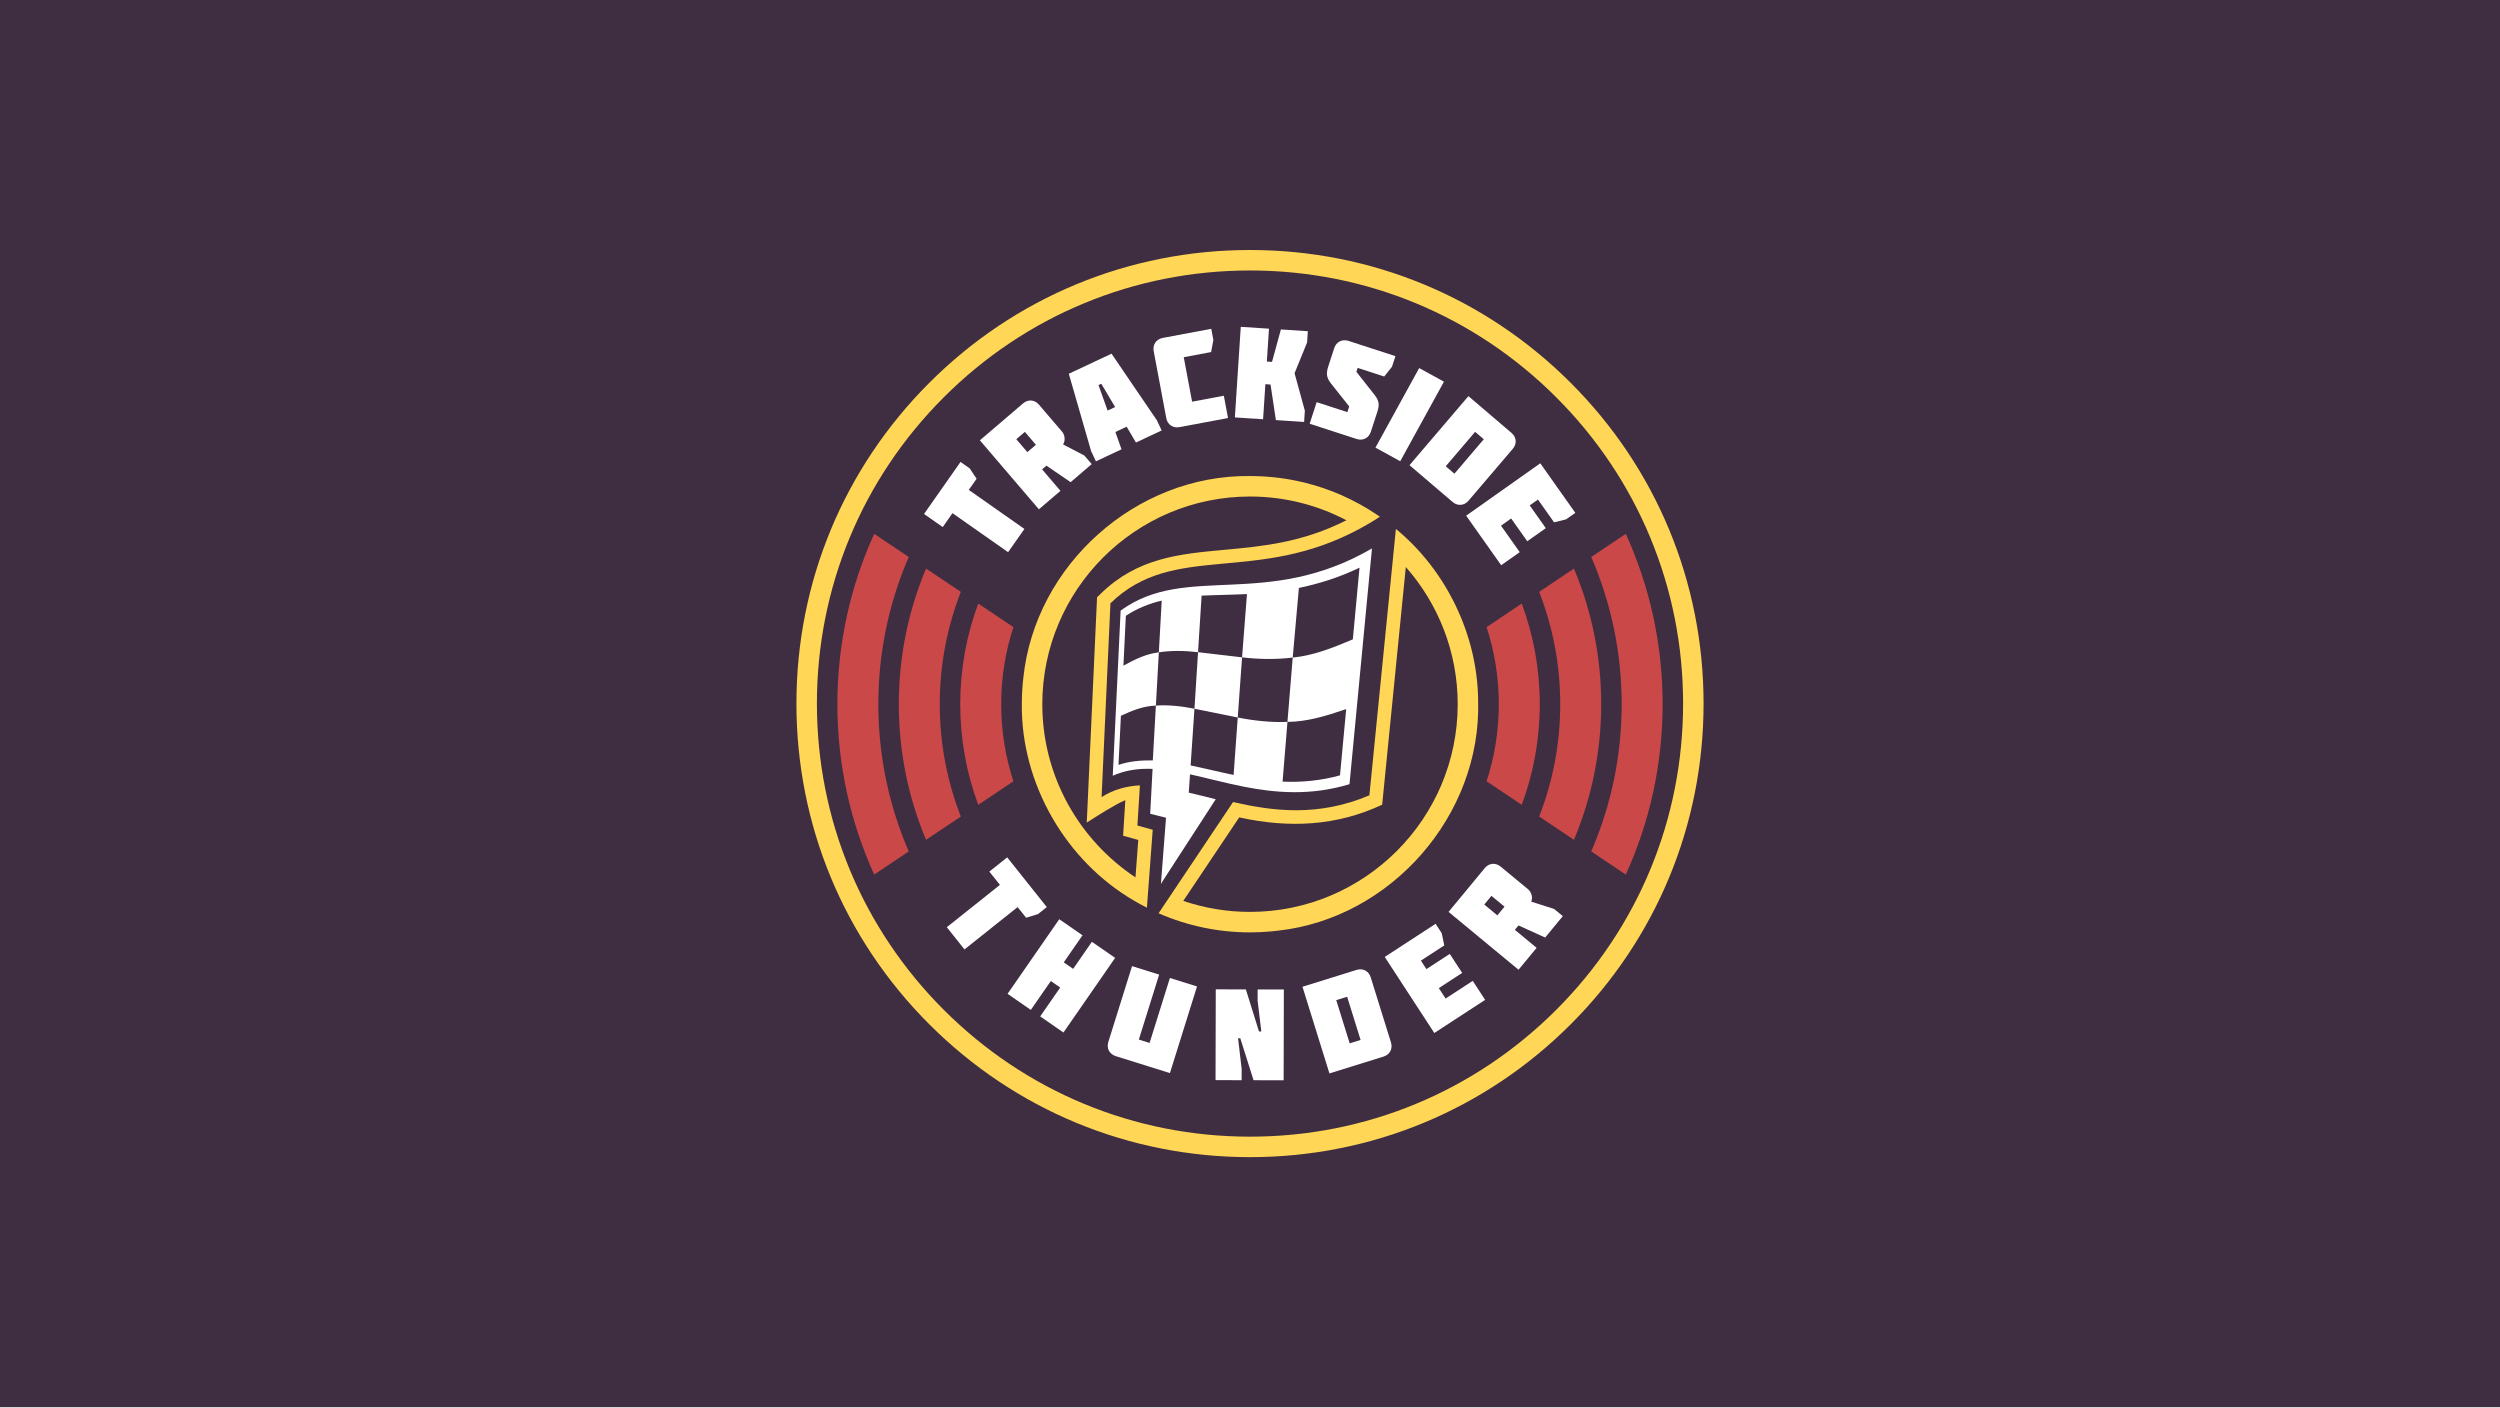
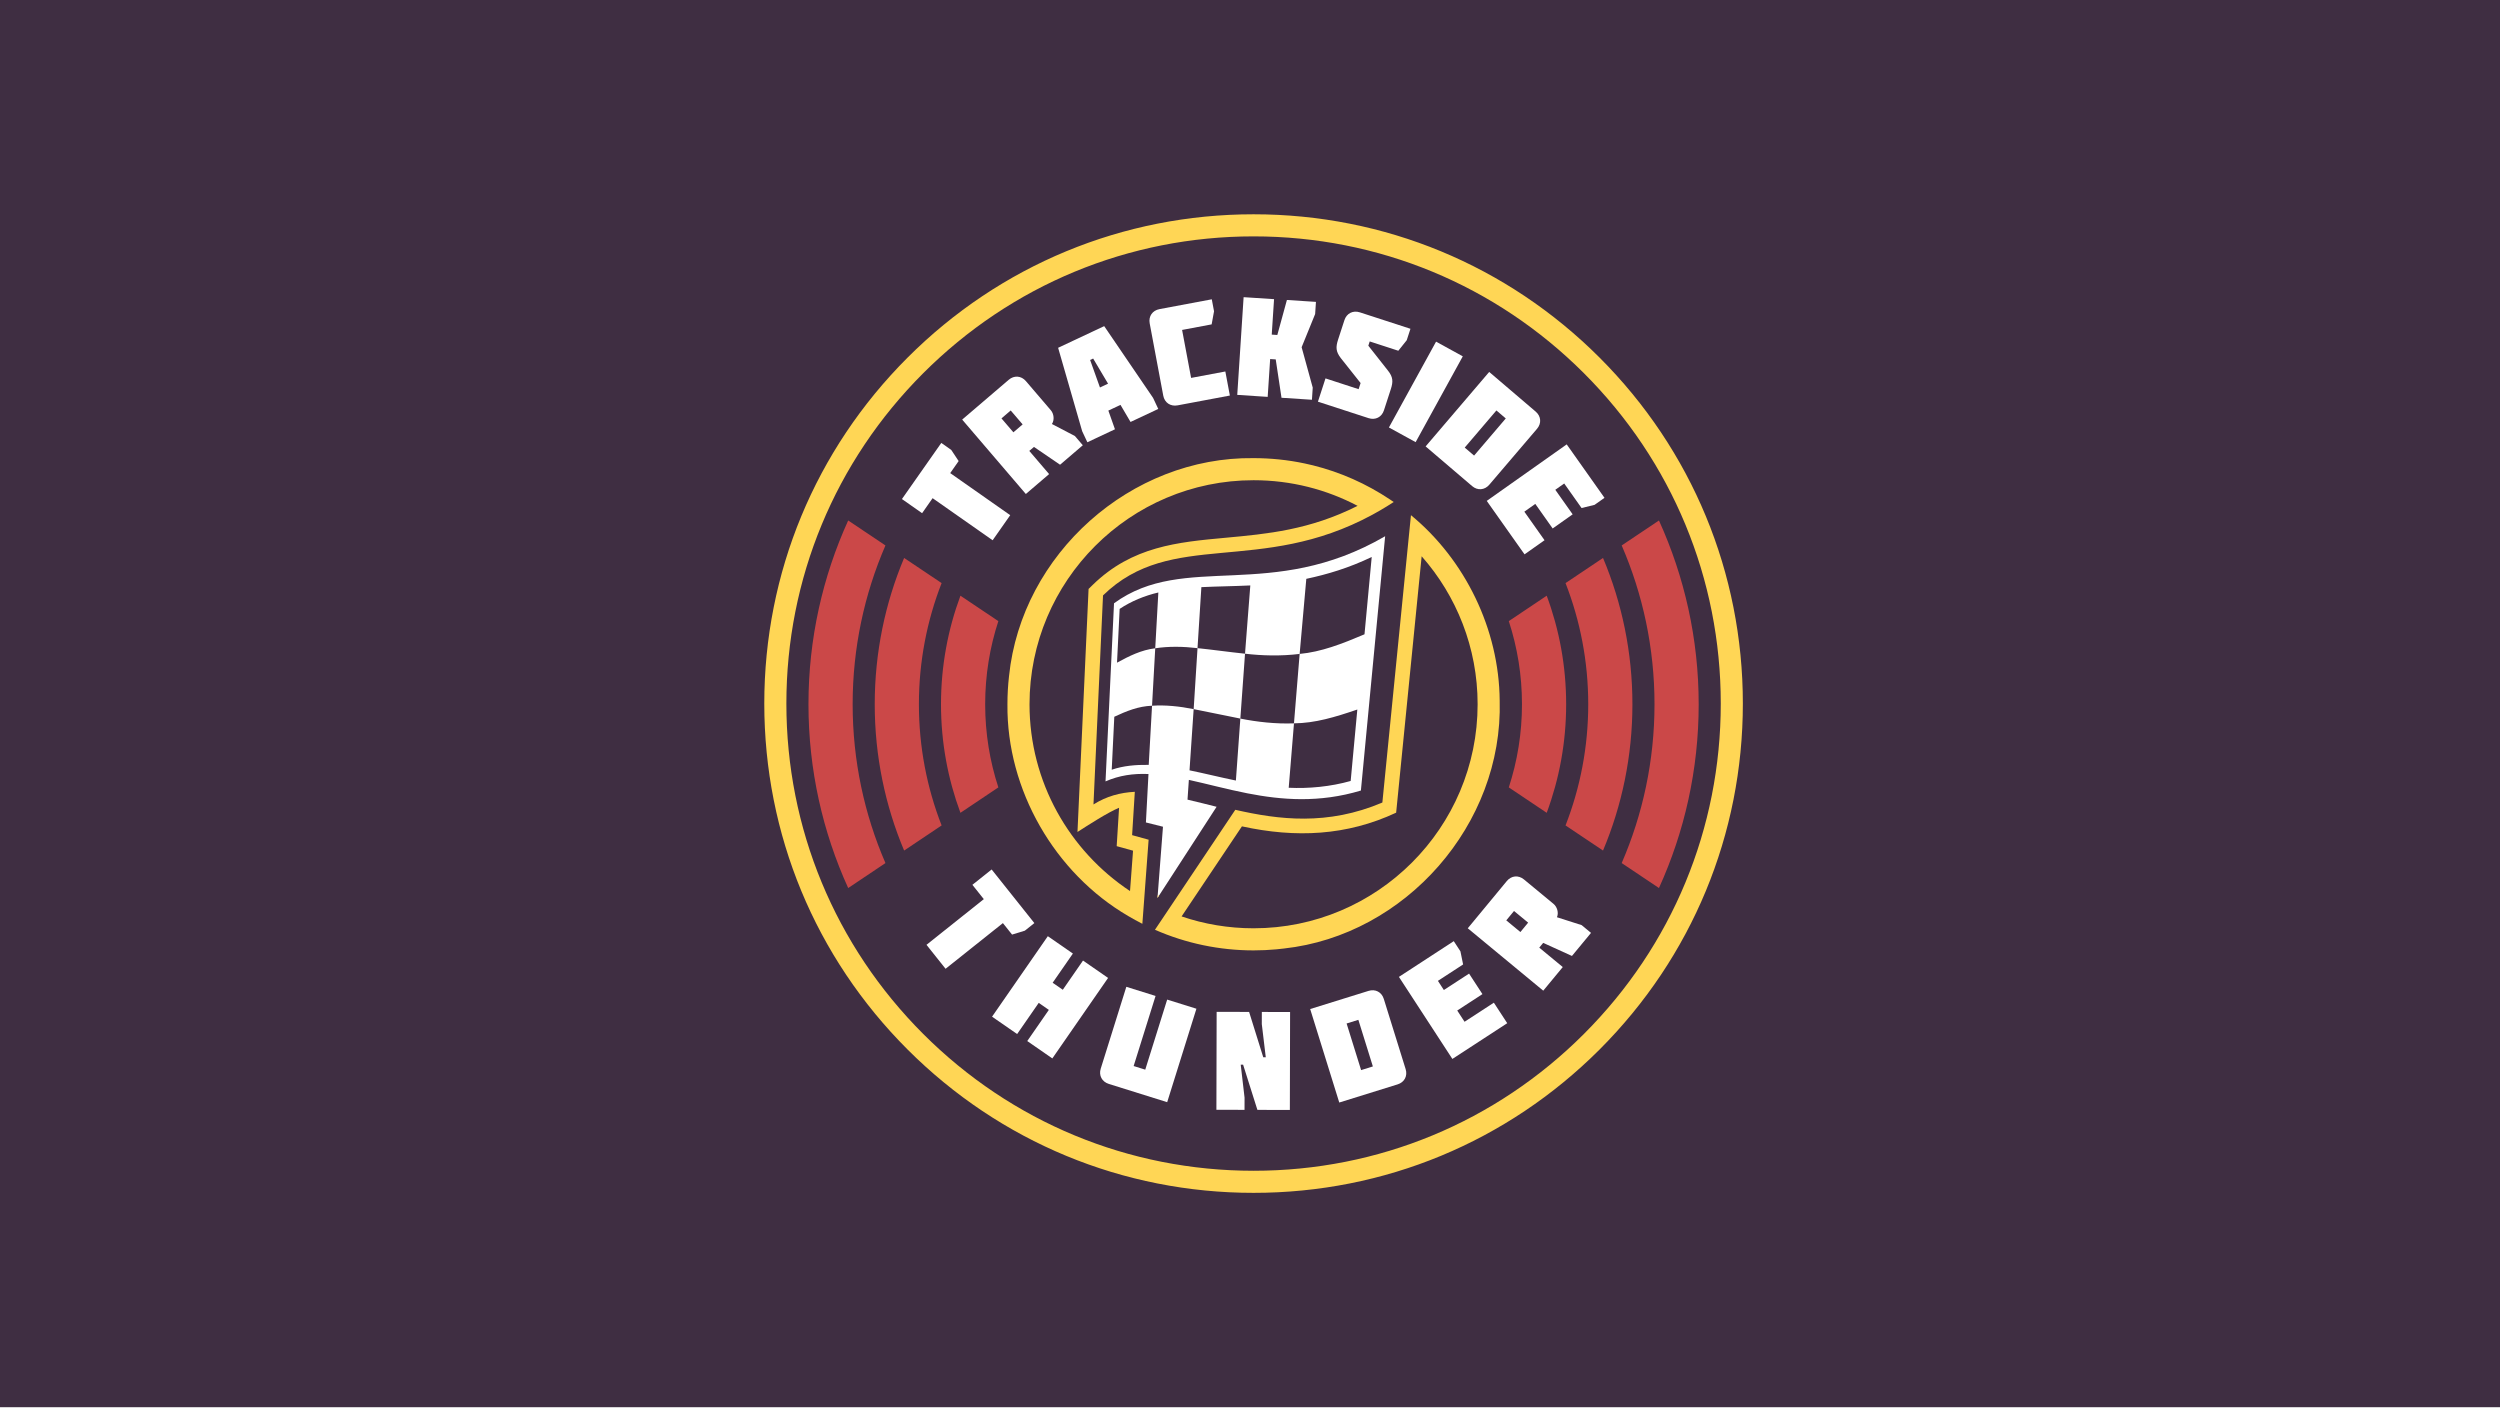
<svg xmlns="http://www.w3.org/2000/svg" width="700" height="394" viewBox="0 0 700 394" fill="none">
  <rect width="700" height="394" fill="#3F2E42" />
-   <path d="M335.453 182.613C335.116 187.929 334.78 193.208 334.451 198.444C338.335 199.178 342.348 200.095 346.568 200.898C346.969 195.329 347.37 189.714 347.779 184.057C343.487 183.61 339.397 183.022 335.453 182.613ZM335.453 182.613C335.116 187.929 334.78 193.208 334.451 198.444C338.335 199.178 342.348 200.095 346.568 200.898C346.969 195.329 347.37 189.714 347.779 184.057C343.487 183.61 339.397 183.022 335.453 182.613ZM335.453 182.613C335.116 187.929 334.78 193.208 334.451 198.444C338.335 199.178 342.348 200.095 346.568 200.898C346.969 195.329 347.37 189.714 347.779 184.057C343.487 183.61 339.397 183.022 335.453 182.613ZM313.777 170.97C313.028 186.721 312.294 202.125 311.572 217.203C315.119 215.647 318.738 215.12 322.721 215.288L322.056 227.859L326.486 228.968L325.117 246.729L325.06 247.451C325.182 247.264 325.305 247.073 325.435 246.878C329.631 240.411 335.774 230.928 340.402 223.792C337.819 223.146 335.304 222.5 332.857 221.939V221.87L333.201 216.809H333.205C338.002 217.864 343.047 219.244 348.379 220.295C357.266 222.034 367.012 222.841 377.856 219.577C379.893 198.241 381.992 176.249 384.151 153.564C354.579 170.756 332.123 157.582 313.777 170.97ZM375.203 217.092C369.963 218.575 364.283 219.103 359.12 218.854C359.567 213.324 360.029 207.755 360.488 202.132C365.977 202.086 371.156 200.519 376.931 198.547L375.203 217.092ZM361.96 184.115C361.463 190.173 360.973 196.177 360.484 202.136C355.691 202.316 350.875 201.765 346.568 200.898C346.181 206.302 345.792 211.661 345.409 216.981C341.197 216.114 337.245 215.12 333.373 214.329C333.71 209.142 334.119 203.631 334.447 198.444C330.801 197.71 327.059 197.32 323.646 197.565C323.374 202.587 323.061 207.969 322.786 212.911C319.392 212.869 316.227 213.132 313.181 214.172C313.402 209.62 313.628 205.037 313.85 200.424C316.988 198.964 320.064 197.691 323.646 197.561C323.921 192.623 324.196 187.658 324.475 182.651C320.844 183.09 317.737 184.646 314.557 186.385L315.237 172.427C318.203 170.447 321.746 168.991 325.282 168.169C325.01 173.031 324.739 177.858 324.475 182.651C327.942 182.108 331.741 182.181 335.449 182.613C335.781 177.376 336.114 172.106 336.45 166.781C340.544 166.579 344.687 166.556 349.155 166.338C348.739 172.044 348.18 178.492 347.779 184.057C352.163 184.573 357.071 184.715 361.96 184.115C362.445 178.233 363.183 170.741 363.687 164.626C369.164 163.464 374.76 161.786 380.665 158.954C380.031 165.704 379.412 172.388 378.792 179.02C372.876 181.535 367.57 183.591 361.96 184.115ZM335.453 182.613C335.116 187.929 334.78 193.208 334.451 198.444C338.335 199.178 342.348 200.095 346.568 200.898C346.969 195.329 347.37 189.714 347.779 184.057C343.487 183.61 339.397 183.022 335.453 182.613ZM335.453 182.613C335.116 187.929 334.78 193.208 334.451 198.444C338.335 199.178 342.348 200.095 346.568 200.898C346.969 195.329 347.37 189.714 347.779 184.057C343.487 183.61 339.397 183.022 335.453 182.613ZM335.453 182.613C335.116 187.929 334.78 193.208 334.451 198.444C338.335 199.178 342.348 200.095 346.568 200.898C346.969 195.329 347.37 189.714 347.779 184.057C343.487 183.61 339.397 183.022 335.453 182.613Z" fill="white" />
-   <path d="M325.118 246.729L325.06 247.451C325.183 247.264 325.305 247.073 325.435 246.878C325.328 246.828 325.225 246.778 325.118 246.729Z" fill="#FFD655" />
-   <path d="M271.259 137.177L273.449 134.055L271.53 131.161L268.946 129.346L258.73 143.912L263.962 147.581L266.691 143.686L282.271 154.61L286.834 148.101L271.259 137.177Z" fill="white" />
-   <path d="M299.773 135.006L305.678 129.953L303.622 127.553L297.659 124.438C298.359 123.41 298.175 121.8 297.395 120.887L290.905 113.3C289.701 111.893 287.859 111.752 286.452 112.956L274.367 123.291L290.89 142.604L296.929 137.437L291.784 131.421L293 130.385L299.773 135.006ZM287.656 126.593L284.564 122.978L286.965 120.925L290.057 124.541L287.656 126.593Z" fill="white" />
-   <path d="M323.917 117.664L311.227 99.031L299.268 104.654L305.513 126.314L306.859 129.173L314.021 125.805L312.305 120.955L315.459 119.472L318.065 123.906L325.263 120.523L323.917 117.664ZM310.127 114.958L307.573 107.815L308.361 107.444L312.229 113.968L310.127 114.958Z" fill="white" />
-   <path d="M342.673 110.804L333.786 112.471L331.447 100.018L339.118 98.578L339.738 95.172L339.153 92.068L325.592 94.614C323.738 94.962 322.694 96.491 323.035 98.31L326.559 117.08C326.903 118.9 328.428 119.943 330.285 119.595L343.846 117.05L342.673 110.804Z" fill="white" />
-   <path d="M366.191 92.737L358.653 92.244L356.165 101.329L354.716 101.233L355.317 92.03L347.416 91.514L345.765 116.877L353.665 117.393L354.304 107.574L355.752 107.67L357.251 117.626L365.151 118.142L365.357 114.989L362.476 104.505L365.984 95.89L366.191 92.737Z" fill="white" />
-   <path d="M377.596 95.456C375.8 94.876 374.156 95.713 373.583 97.475L371.932 102.55C371.305 104.484 371.347 105.646 372.635 107.324L377.78 113.807L377.264 115.397L368.667 112.599L366.703 118.642L379.859 122.918C381.621 123.492 383.268 122.651 383.838 120.893L385.623 115.4C386.253 113.466 386.219 112.274 384.923 110.63L379.786 104.11L380.146 103.005L387.572 105.421L389.755 102.692L390.722 99.722L377.596 95.456Z" fill="white" />
-   <path d="M397.368 103.061L385.13 125.336L392.067 129.147L404.306 106.871L397.368 103.061Z" fill="white" />
-   <path d="M423.229 121.219L411.159 110.918L394.658 130.25L406.729 140.551C408.136 141.755 409.978 141.61 411.182 140.199L423.581 125.671C424.781 124.265 424.636 122.423 423.229 121.219ZM407.237 132.632L404.806 130.556L413.032 120.917L415.463 122.992L407.237 132.632Z" fill="white" />
-   <path d="M431.279 129.723L410.524 144.392L420.332 158.266L425.523 154.601L420.282 147.19L423.126 145.176L427.633 151.551L432.823 147.882L428.317 141.51L430.629 139.874L435.136 146.246L438.507 145.42L441.087 143.597L431.279 129.723Z" fill="white" />
-   <path d="M426.088 169L416.246 175.597C418.467 182.393 419.667 189.647 419.667 197.177C419.667 204.706 418.467 211.961 416.246 218.757L426.088 225.354C429.353 216.574 431.134 207.08 431.134 197.177C431.134 187.274 429.353 177.779 426.088 169ZM440.705 159.204L430.973 165.724C434.78 175.482 436.867 186.089 436.867 197.177C436.867 208.265 434.78 218.871 430.973 228.629L440.705 235.15C445.62 223.462 448.334 210.631 448.334 197.177C448.334 183.723 445.62 170.892 440.705 159.204ZM455.221 149.477L445.551 155.955C451.028 168.603 454.067 182.542 454.067 197.177C454.067 211.812 451.028 225.751 445.551 238.399L455.221 244.877C461.841 230.33 465.534 214.178 465.534 197.177C465.534 180.176 461.841 164.024 455.221 149.477Z" fill="#CB4848" />
-   <path d="M254.449 155.955L244.779 149.477C238.159 164.024 234.467 180.176 234.467 197.177C234.467 214.178 238.159 230.33 244.779 244.877L254.449 238.399C248.972 225.751 245.933 211.812 245.933 197.177C245.933 182.542 248.972 168.603 254.449 155.955ZM269.027 165.724L259.296 159.204C254.38 170.892 251.666 183.723 251.666 197.177C251.666 210.631 254.38 223.462 259.296 235.15L269.027 228.629C265.22 218.871 263.133 208.265 263.133 197.177C263.133 186.089 265.22 175.482 269.027 165.724ZM283.754 175.597L273.912 169C270.651 177.779 268.866 187.274 268.866 197.177C268.866 207.08 270.651 216.574 273.912 225.354L283.754 218.757C281.533 211.961 280.333 204.706 280.333 197.177C280.333 189.647 281.533 182.393 283.754 175.597Z" fill="#CB4848" />
-   <path d="M282.015 240.062L277.015 244.045L279.981 247.764L265.102 259.62L270.055 265.839L284.935 253.983L287.312 256.964L290.63 255.947L293.099 253.979L282.015 240.062Z" fill="white" />
-   <path d="M305.727 263.703L300.48 271.282L297.85 269.463L303.102 261.883L296.596 257.377L282.122 278.269L288.631 282.775L294.234 274.687L296.86 276.507L291.257 284.594L297.766 289.105L312.237 268.209L305.727 263.703Z" fill="white" />
-   <path d="M327.575 273.833L321.884 292.023L318.872 291.083L324.563 272.889L316.972 270.516L310.329 291.755C309.775 293.525 310.631 295.161 312.435 295.726L327.579 300.462L335.166 276.207L327.575 273.833Z" fill="white" />
-   <path d="M352.144 277.044L352.137 280.201L353.169 288.813H352.515L348.842 277.037L340.414 277.014L340.353 302.435L347.653 302.454L347.661 299.293L346.663 290.72H347.282L350.994 302.461L359.418 302.481L359.479 277.06L352.144 277.044Z" fill="white" />
-   <path d="M389.472 291.886L383.8 273.651C383.249 271.885 381.613 271.025 379.844 271.575L364.692 276.288L372.241 300.555L387.392 295.842C389.162 295.292 390.022 293.656 389.472 291.886ZM377.913 292.138L374.148 280.037L377.199 279.09L380.963 291.187L377.913 292.138Z" fill="white" />
-   <path d="M412.371 274.639L404.765 279.592L402.865 276.672L409.405 272.414L405.938 267.09L399.394 271.348L397.85 268.974L404.39 264.716L403.694 261.315L401.967 258.666L387.729 267.942L401.604 289.239L415.841 279.963L412.371 274.639Z" fill="white" />
-   <path d="M432.639 262.511L437.589 256.522L435.154 254.507L428.745 252.459C429.257 251.327 428.798 249.772 427.877 249.011L420.179 242.647C418.75 241.47 416.911 241.642 415.73 243.072L405.597 255.329L425.19 271.524L430.258 265.393L424.154 260.351L425.175 259.117L432.639 262.511ZM419.258 256.304L415.592 253.273L417.603 250.838L421.268 253.865L419.258 256.304Z" fill="white" />
-   <path d="M439.806 107.197C415.818 83.209 383.926 70 350 70C316.074 70 284.186 83.209 260.194 107.197C236.209 131.185 223 163.077 223 196.998C223 230.92 236.209 262.811 260.198 286.799C284.186 310.787 316.078 324 350 324C383.922 324 415.818 310.787 439.806 286.799C463.79 262.811 477 230.92 477 196.998C477 163.077 463.79 131.185 439.806 107.197ZM435.751 282.748C412.844 305.654 382.389 318.267 350 318.267C317.611 318.267 287.156 305.654 264.249 282.748C241.347 259.842 228.733 229.391 228.733 196.998C228.733 164.605 241.347 134.158 264.249 111.252C287.152 88.35 317.607 75.733 350 75.733C382.393 75.733 412.848 88.35 435.751 111.252C458.653 134.158 471.267 164.609 471.267 196.998C471.267 229.387 458.653 259.842 435.751 282.748Z" fill="#FFD655" />
-   <path d="M319.174 219.901C315.413 220.092 311.839 221.04 308.445 223.185C309.248 205.557 310.073 187.478 310.922 168.926C328.718 151.558 351.598 163.888 380.918 147.942C381.541 147.602 382.171 147.25 382.802 146.883C384.014 146.18 385.179 145.465 386.376 144.682C386.051 144.456 385.722 144.235 385.393 144.013C379.286 139.946 372.57 136.938 365.384 135.157C364.673 134.981 363.955 134.817 363.232 134.668C358.887 133.747 354.441 133.296 350 133.292C318.15 132.894 289.793 158.162 286.529 189.844C286.253 192.248 286.112 194.698 286.112 197.179C285.89 219.393 298.393 241.019 317.45 252.137C318.654 252.856 319.885 253.525 321.135 254.163C321.265 252.42 321.429 250.249 321.601 247.91C321.999 242.582 322.457 236.375 322.759 232.335L318.475 231.15L319.174 219.901ZM318.715 235.182L317.932 245.666C302.223 235.243 291.845 217.402 291.845 197.179C291.845 165.111 317.936 139.025 350 139.025C359.739 139.025 368.927 141.429 377 145.679C364.555 151.951 353.49 152.968 342.749 153.958C330.281 155.105 318.501 156.19 308.254 166.189L307.172 167.244L307.104 168.75C306.255 187.306 305.429 205.381 304.627 223.013L304.294 230.328C307.058 228.558 312.103 225.279 315.088 224.048L314.469 234.009L318.715 235.182Z" fill="#FFD655" />
-   <path d="M413.88 196.251C413.746 177.725 404.894 159.65 390.851 148.1C390.618 150.45 390.381 152.797 390.148 155.144C387.859 178.145 385.592 200.983 383.429 222.689C369.168 228.747 356.532 227.149 345.256 224.573C342.252 229.06 333.056 242.793 327.651 250.865C326.26 252.937 325.121 254.638 324.403 255.712C332.452 259.251 341.201 261.07 350 261.067C351.999 261.067 353.975 260.975 355.928 260.791C356.578 260.73 357.224 260.661 357.87 260.581C389.407 257.126 414.782 228.364 413.88 196.251ZM346.976 228.873C360.992 231.934 374.194 231.304 387.006 225.322L387.232 223.067C389.273 202.577 391.371 181.467 393.535 159.707L393.626 158.767C402.666 169.018 408.154 182.468 408.154 197.18C408.154 229.244 382.068 255.33 350 255.33C343.468 255.33 337.184 254.248 331.317 252.249L346.976 228.873Z" fill="#FFD655" />
+   <path d="M335.307 181.478C334.945 187.213 334.582 192.907 334.227 198.556C338.416 199.348 342.746 200.337 347.297 201.203C347.73 195.196 348.163 189.139 348.605 183.037C343.974 182.554 339.562 181.919 335.307 181.478ZM335.307 181.478C334.945 187.213 334.582 192.907 334.227 198.556C338.416 199.348 342.746 200.337 347.297 201.203C347.73 195.196 348.163 189.139 348.605 183.037C343.974 182.554 339.562 181.919 335.307 181.478ZM335.307 181.478C334.945 187.213 334.582 192.907 334.227 198.556C338.416 199.348 342.746 200.337 347.297 201.203C347.73 195.196 348.163 189.139 348.605 183.037C343.974 182.554 339.562 181.919 335.307 181.478ZM311.925 168.919C311.117 185.91 310.325 202.526 309.546 218.792C313.372 217.114 317.277 216.545 321.573 216.726L320.856 230.287L325.634 231.483L324.158 250.643L324.097 251.422C324.228 251.22 324.36 251.014 324.501 250.804C329.028 243.827 335.654 233.598 340.647 225.9C337.86 225.203 335.147 224.507 332.508 223.901V223.826L332.879 218.367H332.883C338.057 219.505 343.5 220.994 349.252 222.128C358.838 224.004 369.352 224.874 381.05 221.352C383.247 198.337 385.511 174.613 387.84 150.143C355.94 168.688 331.716 154.476 311.925 168.919ZM378.188 218.672C372.535 220.272 366.408 220.841 360.838 220.573C361.32 214.607 361.819 208.6 362.314 202.535C368.235 202.485 373.822 200.795 380.052 198.667L378.188 218.672ZM363.901 183.098C363.365 189.634 362.838 196.111 362.31 202.539C357.139 202.733 351.944 202.139 347.297 201.203C346.881 207.033 346.46 212.814 346.048 218.553C341.504 217.617 337.241 216.545 333.064 215.691C333.427 210.096 333.868 204.151 334.223 198.556C330.289 197.764 326.253 197.344 322.571 197.608C322.278 203.025 321.94 208.831 321.643 214.162C317.982 214.116 314.568 214.401 311.282 215.522C311.521 210.612 311.764 205.668 312.003 200.692C315.388 199.117 318.708 197.744 322.571 197.603C322.868 192.276 323.165 186.921 323.466 181.519C319.549 181.993 316.197 183.672 312.766 185.548L313.5 170.49C316.7 168.354 320.522 166.783 324.336 165.897C324.043 171.141 323.75 176.349 323.466 181.519C327.205 180.934 331.304 181.012 335.303 181.478C335.662 175.829 336.021 170.144 336.384 164.4C340.799 164.182 345.269 164.157 350.089 163.922C349.639 170.078 349.037 177.033 348.605 183.037C353.334 183.593 358.628 183.746 363.901 183.098C364.425 176.753 365.221 168.672 365.765 162.075C371.674 160.821 377.71 159.011 384.08 155.956C383.396 163.238 382.728 170.449 382.06 177.602C375.677 180.315 369.954 182.534 363.901 183.098ZM335.307 181.478C334.945 187.213 334.582 192.907 334.227 198.556C338.416 199.348 342.746 200.337 347.297 201.203C347.73 195.196 348.163 189.139 348.605 183.037C343.974 182.554 339.562 181.919 335.307 181.478ZM335.307 181.478C334.945 187.213 334.582 192.907 334.227 198.556C338.416 199.348 342.746 200.337 347.297 201.203C347.73 195.196 348.163 189.139 348.605 183.037C343.974 182.554 339.562 181.919 335.307 181.478ZM335.307 181.478C334.945 187.213 334.582 192.907 334.227 198.556C338.416 199.348 342.746 200.337 347.297 201.203C347.73 195.196 348.163 189.139 348.605 183.037C343.974 182.554 339.562 181.919 335.307 181.478Z" fill="white" />
+   <path d="M324.159 250.645L324.097 251.424C324.229 251.222 324.361 251.016 324.501 250.805C324.385 250.752 324.274 250.698 324.159 250.645Z" fill="#FFD655" />
+   <path d="M266.059 132.468L268.421 129.099L266.351 125.978L263.564 124.02L252.543 139.733L258.188 143.691L261.131 139.489L277.937 151.273L282.861 144.252L266.059 132.468Z" fill="white" />
+   <path d="M296.818 130.123L303.188 124.672L300.97 122.083L294.538 118.722C295.292 117.613 295.094 115.877 294.253 114.892L287.252 106.708C285.953 105.19 283.966 105.038 282.449 106.337L269.411 117.485L287.236 138.319L293.75 132.745L288.2 126.255L289.512 125.138L296.818 130.123ZM283.747 121.048L280.412 117.147L283.001 114.933L286.337 118.834L283.747 121.048Z" fill="white" />
+   <path d="M322.864 111.416L309.175 91.316L296.273 97.382L303.011 120.747L304.462 123.831L312.189 120.199L310.338 114.966L313.739 113.367L316.551 118.149L324.315 114.501L322.864 111.416ZM307.987 108.497L305.233 100.791L306.082 100.391L310.255 107.429L307.987 108.497Z" fill="white" />
+   <path d="M343.096 104.016L333.51 105.814L330.987 92.381L339.262 90.826L339.93 87.153L339.299 83.805L324.67 86.551C322.67 86.926 321.545 88.575 321.912 90.538L325.713 110.786C326.084 112.749 327.729 113.874 329.733 113.499L344.362 110.753L343.096 104.016Z" fill="white" />
+   <path d="M368.465 84.526L360.334 83.995L357.65 93.795L356.087 93.692L356.734 83.764L348.212 83.207L346.431 110.568L354.953 111.124L355.642 100.532L357.204 100.635L358.821 111.376L367.343 111.933L367.566 108.531L364.457 97.221L368.242 87.928L368.465 84.526Z" fill="white" />
+   <path d="M380.77 87.459C378.832 86.832 377.059 87.735 376.44 89.636L374.659 95.112C373.983 97.198 374.028 98.451 375.418 100.261L380.967 107.254L380.411 108.969L371.138 105.951L369.019 112.47L383.21 117.084C385.111 117.702 386.888 116.795 387.503 114.898L389.428 108.973C390.108 106.887 390.071 105.601 388.674 103.828L383.132 96.794L383.52 95.602L391.531 98.208L393.885 95.264L394.928 92.061L380.77 87.459Z" fill="white" />
+   <path d="M402.099 95.662L388.896 119.691L396.38 123.802L409.582 99.773L402.099 95.662Z" fill="white" />
+   <path d="M429.995 115.252L416.974 104.141L399.175 124.995L412.196 136.107C413.713 137.406 415.7 137.249 416.999 135.728L430.375 120.056C431.669 118.538 431.513 116.551 429.995 115.252ZM412.744 127.564L410.122 125.325L418.995 114.927L421.617 117.165L412.744 127.564Z" fill="white" />
+   <path d="M438.679 124.426L416.29 140.25L426.87 155.217L432.469 151.263L426.816 143.268L429.884 141.095L434.745 147.973L440.345 144.015L435.483 137.141L437.978 135.377L442.839 142.25L446.476 141.359L449.259 139.393L438.679 124.426Z" fill="white" />
+   <path d="M433.08 166.797L422.463 173.914C424.858 181.244 426.153 189.07 426.153 197.192C426.153 205.315 424.858 213.141 422.463 220.471L433.08 227.588C436.601 218.117 438.523 207.875 438.523 197.192C438.523 186.51 436.601 176.268 433.08 166.797ZM448.847 156.23L438.349 163.264C442.456 173.79 444.707 185.231 444.707 197.192C444.707 209.154 442.456 220.595 438.349 231.121L448.847 238.155C454.149 225.547 457.077 211.706 457.077 197.192C457.077 182.679 454.149 168.838 448.847 156.23ZM464.507 145.736L454.075 152.725C459.984 166.368 463.261 181.405 463.261 197.192C463.261 212.98 459.984 228.017 454.075 241.66L464.507 248.649C471.648 232.956 475.631 215.532 475.631 197.192C475.631 178.853 471.648 161.429 464.507 145.736Z" fill="#CB4848" />
+   <path d="M247.926 152.725L237.494 145.736C230.353 161.429 226.37 178.853 226.37 197.192C226.37 215.532 230.353 232.956 237.494 248.649L247.926 241.66C242.017 228.017 238.74 212.98 238.74 197.192C238.74 181.405 242.017 166.368 247.926 152.725ZM263.652 163.264L253.154 156.23C247.852 168.838 244.924 182.679 244.924 197.192C244.924 211.706 247.852 225.547 253.154 238.155L263.652 231.121C259.545 220.595 257.294 209.154 257.294 197.192C257.294 185.231 259.545 173.79 263.652 163.264ZM279.538 173.914L268.921 166.797C265.404 176.268 263.479 186.51 263.479 197.192C263.479 207.875 265.404 218.117 268.921 227.588L279.538 220.471C277.143 213.141 275.848 205.315 275.848 197.192C275.848 189.07 277.143 181.244 279.538 173.914Z" fill="#CB4848" />
+   <path d="M277.662 243.453L272.269 247.749L275.468 251.761L259.417 264.551L264.761 271.259L280.812 258.469L283.377 261.685L286.956 260.589L289.619 258.465L277.662 243.453Z" fill="white" />
+   <path d="M303.242 268.957L297.581 277.133L294.744 275.17L300.409 266.994L293.392 262.133L277.777 284.67L284.799 289.531L290.844 280.806L293.676 282.769L287.632 291.493L294.653 296.359L310.264 273.818L303.242 268.957Z" fill="white" />
+   <path d="M326.809 279.884L320.67 299.505L317.421 298.491L323.56 278.865L315.372 276.305L308.206 299.217C307.608 301.126 308.531 302.89 310.477 303.501L326.813 308.609L334.998 282.444L326.809 279.884Z" fill="white" />
+   <path d="M353.313 283.347L353.304 286.753L354.418 296.042H353.713L349.75 283.339L340.659 283.314L340.593 310.737L348.468 310.758L348.476 307.348L347.4 298.1H348.068L352.072 310.766L361.159 310.787L361.225 283.364L353.313 283.347Z" fill="white" />
+   <path d="M393.58 299.358L387.461 279.686C386.868 277.782 385.103 276.854 383.194 277.448L366.85 282.531L374.993 308.709L391.337 303.625C393.246 303.031 394.174 301.267 393.58 299.358ZM381.112 299.63L377.05 286.576L380.341 285.554L384.402 298.603L381.112 299.63Z" fill="white" />
+   <path d="M418.28 280.752L410.075 286.095L408.026 282.945L415.081 278.352L411.341 272.609L404.282 277.202L402.616 274.641L409.671 270.048L408.921 266.379L407.057 263.521L391.698 273.528L406.665 296.502L422.024 286.495L418.28 280.752Z" fill="white" />
+   <path d="M440.146 267.668L445.485 261.207L442.859 259.034L435.944 256.824C436.497 255.603 436.002 253.925 435.008 253.105L426.704 246.24C425.162 244.97 423.179 245.155 421.905 246.697L410.975 259.92L432.11 277.39L437.577 270.776L430.993 265.338L432.093 264.006L440.146 267.668ZM425.711 260.972L421.757 257.702L423.925 255.076L427.88 258.341L425.711 260.972Z" fill="white" />
+   <path d="M447.878 100.126C422.001 74.249 387.597 60 351 60C314.403 60 280.003 74.249 254.122 100.126C228.25 126.002 214 160.406 214 196.998C214 233.59 228.25 267.993 254.127 293.87C280.003 319.746 314.407 334 351 334C387.593 334 422.001 319.746 447.878 293.87C473.75 267.993 488 233.59 488 196.998C488 160.406 473.75 126.002 447.878 100.126ZM443.503 289.499C418.793 314.209 385.94 327.815 351 327.815C316.06 327.815 283.207 314.209 258.497 289.499C233.791 264.79 220.185 231.941 220.185 196.998C220.185 162.055 233.791 129.21 258.497 104.501C283.203 79.795 316.056 66.185 351 66.185C385.944 66.185 418.797 79.795 443.503 104.501C468.209 129.21 481.815 162.059 481.815 196.998C481.815 231.937 468.209 264.79 443.503 289.499Z" fill="#FFD655" />
+   <path d="M317.747 221.706C313.689 221.912 309.834 222.934 306.173 225.247C307.039 206.232 307.929 186.73 308.845 166.716C328.042 147.981 352.723 161.282 384.352 144.08C385.024 143.713 385.704 143.334 386.385 142.938C387.692 142.18 388.949 141.409 390.24 140.563C389.889 140.32 389.535 140.081 389.18 139.842C382.591 135.455 375.347 132.21 367.595 130.289C366.829 130.099 366.053 129.922 365.274 129.761C360.586 128.767 355.791 128.281 351 128.276C316.642 127.848 286.052 155.105 282.531 189.282C282.234 191.875 282.081 194.518 282.081 197.194C281.842 221.157 295.329 244.486 315.887 256.48C317.186 257.255 318.513 257.977 319.862 258.665C320.002 256.785 320.179 254.443 320.365 251.92C320.794 246.172 321.288 239.476 321.614 235.118L316.992 233.84L317.747 221.706ZM317.252 238.19L316.407 249.499C299.46 238.256 288.266 219.009 288.266 197.194C288.266 162.601 316.411 134.461 351 134.461C361.506 134.461 371.418 137.055 380.126 141.639C366.701 148.405 354.764 149.502 343.178 150.57C329.728 151.807 317.021 152.978 305.967 163.764L304.8 164.902L304.726 166.526C303.81 186.544 302.92 206.042 302.054 225.062L301.695 232.953C304.676 231.044 310.119 227.507 313.339 226.179L312.671 236.924L317.252 238.19Z" fill="#FFD655" />
+   <path d="M419.911 196.191C419.766 176.206 410.217 156.708 395.069 144.248C394.817 146.784 394.562 149.315 394.31 151.847C391.84 176.66 389.395 201.295 387.062 224.71C371.678 231.245 358.047 229.522 345.884 226.743C342.643 231.583 332.723 246.398 326.892 255.106C325.392 257.34 324.163 259.175 323.388 260.334C332.071 264.152 341.509 266.114 351 266.11C353.157 266.11 355.289 266.011 357.395 265.813C358.096 265.747 358.793 265.673 359.49 265.586C393.51 261.859 420.884 230.833 419.911 196.191ZM347.739 231.381C362.859 234.684 377.1 234.004 390.921 227.551L391.164 225.118C393.366 203.014 395.629 180.243 397.963 156.77L398.062 155.756C407.813 166.814 413.734 181.323 413.734 197.193C413.734 231.781 385.594 259.921 351 259.921C343.954 259.921 337.176 258.755 330.846 256.598L347.739 231.381Z" fill="#FFD655" />
</svg>
